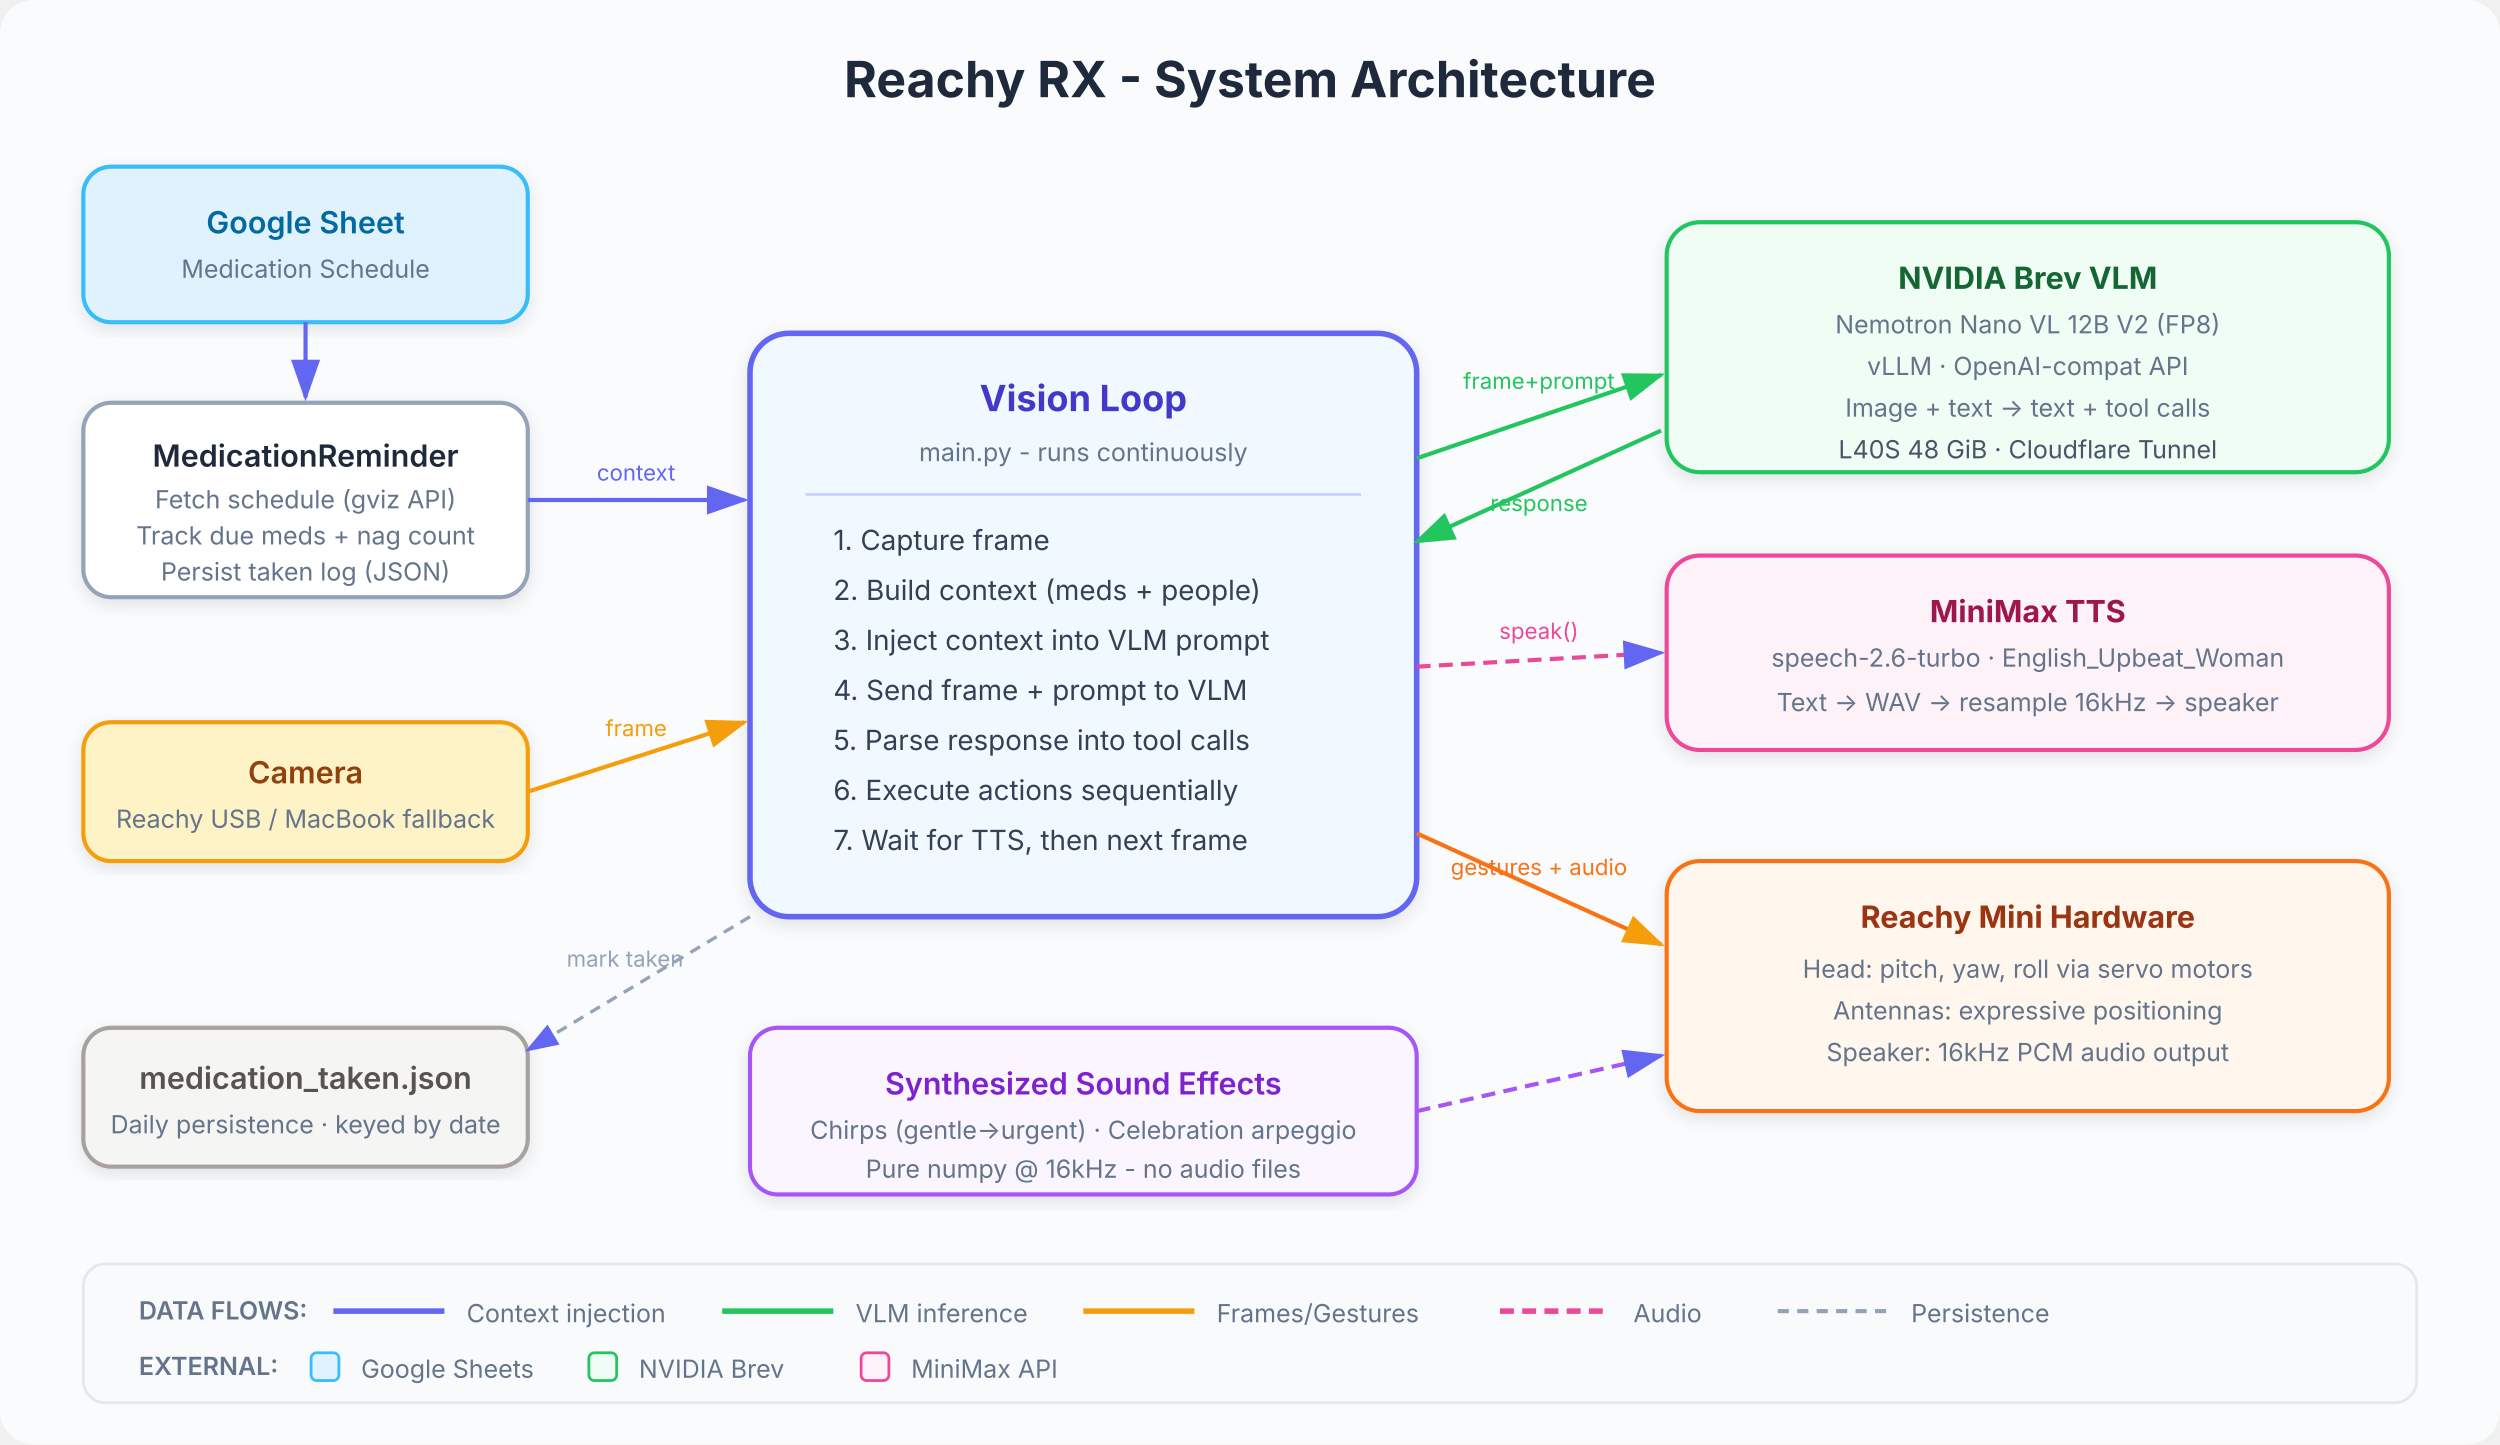
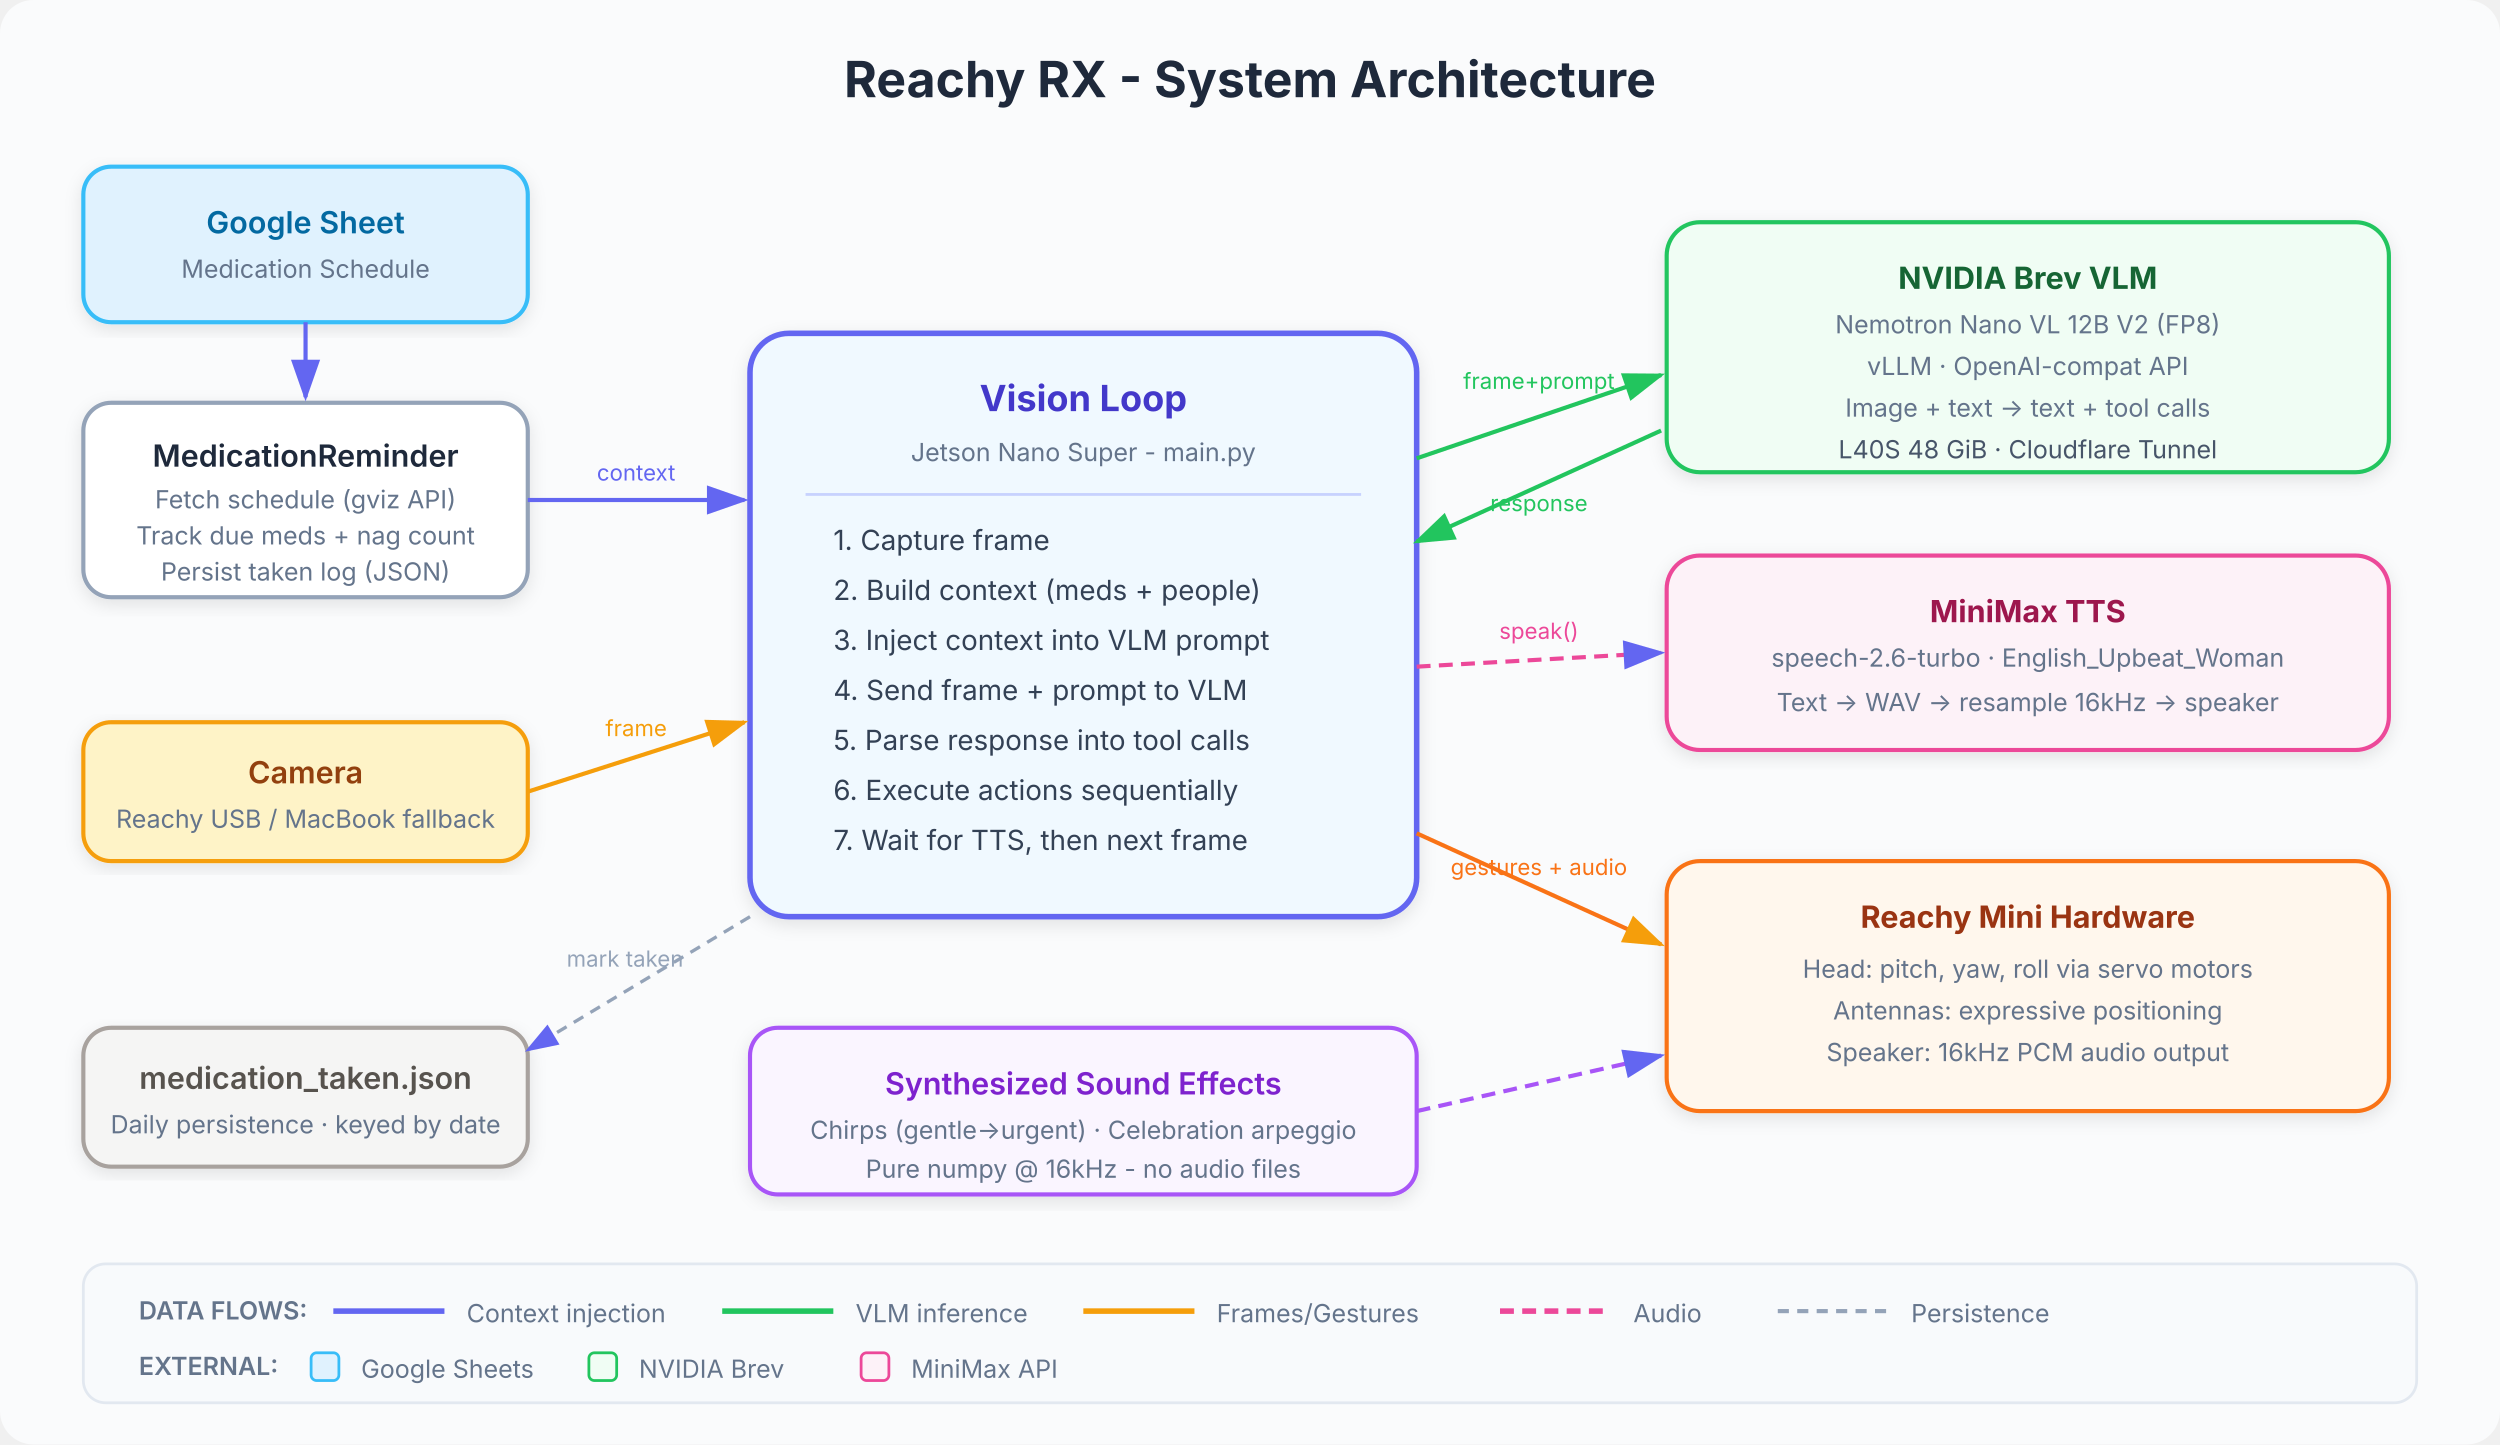
<svg xmlns="http://www.w3.org/2000/svg" viewBox="0 0 900 520" font-family="Inter, system-ui, -apple-system, sans-serif">
  <defs>
    <marker id="arrow" markerWidth="10" markerHeight="7" refX="9" refY="3.5" orient="auto">
      <polygon points="0 0, 10 3.5, 0 7" fill="#6366f1" />
    </marker>
    <marker id="arrow-green" markerWidth="10" markerHeight="7" refX="9" refY="3.5" orient="auto">
      <polygon points="0 0, 10 3.5, 0 7" fill="#22c55e" />
    </marker>
    <marker id="arrow-amber" markerWidth="10" markerHeight="7" refX="9" refY="3.5" orient="auto">
      <polygon points="0 0, 10 3.5, 0 7" fill="#f59e0b" />
    </marker>
    <filter id="shadow">
      <feDropShadow dx="0" dy="2" stdDeviation="3" flood-opacity="0.1" />
    </filter>
  </defs>
  <rect width="900" height="520" rx="12" fill="#fafbfc" />
  <text x="450" y="35" text-anchor="middle" font-size="18" font-weight="700" fill="#1e293b">Reachy RX - System Architecture</text>
  <rect x="30" y="60" width="160" height="56" rx="10" fill="#e0f2fe" stroke="#38bdf8" stroke-width="1.5" filter="url(#shadow)" />
  <text x="110" y="84" text-anchor="middle" font-size="11" font-weight="600" fill="#0369a1">Google Sheet</text>
  <text x="110" y="100" text-anchor="middle" font-size="9" fill="#64748b">Medication Schedule</text>
  <rect x="30" y="145" width="160" height="70" rx="10" fill="#fff" stroke="#94a3b8" stroke-width="1.5" filter="url(#shadow)" />
  <text x="110" y="168" text-anchor="middle" font-size="11" font-weight="600" fill="#1e293b">MedicationReminder</text>
  <text x="110" y="183" text-anchor="middle" font-size="9" fill="#64748b">Fetch schedule (gviz API)</text>
  <text x="110" y="196" text-anchor="middle" font-size="9" fill="#64748b">Track due meds + nag count</text>
  <text x="110" y="209" text-anchor="middle" font-size="9" fill="#64748b">Persist taken log (JSON)</text>
  <line x1="110" y1="116" x2="110" y2="143" stroke="#6366f1" stroke-width="1.5" marker-end="url(#arrow)" />
  <rect x="30" y="260" width="160" height="50" rx="10" fill="#fef3c7" stroke="#f59e0b" stroke-width="1.5" filter="url(#shadow)" />
  <text x="110" y="282" text-anchor="middle" font-size="11" font-weight="600" fill="#92400e">Camera</text>
  <text x="110" y="298" text-anchor="middle" font-size="9" fill="#64748b">Reachy USB / MacBook fallback</text>
  <rect x="270" y="120" width="240" height="210" rx="14" fill="#f0f9ff" stroke="#6366f1" stroke-width="2" filter="url(#shadow)" />
  <text x="390" y="148" text-anchor="middle" font-size="13" font-weight="700" fill="#4338ca">Vision Loop</text>
-   <text x="390" y="166" text-anchor="middle" font-size="9" fill="#64748b">main.py - runs continuously</text>
+   <text x="390" y="166" text-anchor="middle" font-size="9" fill="#64748b">Jetson Nano Super - main.py</text>
  <line x1="290" y1="178" x2="490" y2="178" stroke="#c7d2fe" stroke-width="1" />
  <text x="300" y="198" font-size="10" fill="#334155">1. Capture frame</text>
  <text x="300" y="216" font-size="10" fill="#334155">2. Build context (meds + people)</text>
  <text x="300" y="234" font-size="10" fill="#334155">3. Inject context into VLM prompt</text>
  <text x="300" y="252" font-size="10" fill="#334155">4. Send frame + prompt to VLM</text>
  <text x="300" y="270" font-size="10" fill="#334155">5. Parse response into tool calls</text>
  <text x="300" y="288" font-size="10" fill="#334155">6. Execute actions sequentially</text>
  <text x="300" y="306" font-size="10" fill="#334155">7. Wait for TTS, then next frame</text>
  <line x1="190" y1="180" x2="268" y2="180" stroke="#6366f1" stroke-width="1.5" marker-end="url(#arrow)" />
  <text x="229" y="173" text-anchor="middle" font-size="8" fill="#6366f1">context</text>
  <line x1="190" y1="285" x2="268" y2="260" stroke="#f59e0b" stroke-width="1.5" marker-end="url(#arrow-amber)" />
  <text x="229" y="265" text-anchor="middle" font-size="8" fill="#f59e0b">frame</text>
  <rect x="600" y="80" width="260" height="90" rx="12" fill="#f0fdf4" stroke="#22c55e" stroke-width="1.5" filter="url(#shadow)" />
  <text x="730" y="104" text-anchor="middle" font-size="11" font-weight="700" fill="#166534">NVIDIA Brev VLM</text>
  <text x="730" y="120" text-anchor="middle" font-size="9" fill="#64748b">Nemotron Nano VL 12B V2 (FP8)</text>
  <text x="730" y="135" text-anchor="middle" font-size="9" fill="#64748b">vLLM · OpenAI-compat API</text>
  <text x="730" y="150" text-anchor="middle" font-size="9" fill="#64748b">Image + text → text + tool calls</text>
  <text x="730" y="165" text-anchor="middle" font-size="9" fill="#475569">L40S 48 GiB · Cloudflare Tunnel</text>
  <line x1="510" y1="165" x2="598" y2="135" stroke="#22c55e" stroke-width="1.5" marker-end="url(#arrow-green)" />
  <text x="554" y="140" text-anchor="middle" font-size="8" fill="#22c55e">frame+prompt</text>
  <line x1="598" y1="155" x2="510" y2="195" stroke="#22c55e" stroke-width="1.5" marker-end="url(#arrow-green)" />
  <text x="554" y="184" text-anchor="middle" font-size="8" fill="#22c55e">response</text>
  <rect x="600" y="200" width="260" height="70" rx="12" fill="#fdf2f8" stroke="#ec4899" stroke-width="1.5" filter="url(#shadow)" />
  <text x="730" y="224" text-anchor="middle" font-size="11" font-weight="700" fill="#9d174d">MiniMax TTS</text>
  <text x="730" y="240" text-anchor="middle" font-size="9" fill="#64748b">speech-2.6-turbo · English_Upbeat_Woman</text>
  <text x="730" y="256" text-anchor="middle" font-size="9" fill="#64748b">Text → WAV → resample 16kHz → speaker</text>
  <line x1="510" y1="240" x2="598" y2="235" stroke="#ec4899" stroke-width="1.5" stroke-dasharray="5,3" marker-end="url(#arrow)" />
  <text x="554" y="230" text-anchor="middle" font-size="8" fill="#ec4899">speak()</text>
  <rect x="600" y="310" width="260" height="90" rx="12" fill="#fff7ed" stroke="#f97316" stroke-width="1.5" filter="url(#shadow)" />
  <text x="730" y="334" text-anchor="middle" font-size="11" font-weight="700" fill="#9a3412">Reachy Mini Hardware</text>
  <text x="730" y="352" text-anchor="middle" font-size="9" fill="#64748b">Head: pitch, yaw, roll via servo motors</text>
  <text x="730" y="367" text-anchor="middle" font-size="9" fill="#64748b">Antennas: expressive positioning</text>
  <text x="730" y="382" text-anchor="middle" font-size="9" fill="#64748b">Speaker: 16kHz PCM audio output</text>
  <line x1="510" y1="300" x2="598" y2="340" stroke="#f97316" stroke-width="1.5" marker-end="url(#arrow-amber)" />
  <text x="554" y="315" text-anchor="middle" font-size="8" fill="#f97316">gestures + audio</text>
  <rect x="270" y="370" width="240" height="60" rx="10" fill="#faf5ff" stroke="#a855f7" stroke-width="1.5" filter="url(#shadow)" />
  <text x="390" y="394" text-anchor="middle" font-size="11" font-weight="600" fill="#7e22ce">Synthesized Sound Effects</text>
  <text x="390" y="410" text-anchor="middle" font-size="9" fill="#64748b">Chirps (gentle→urgent) · Celebration arpeggio</text>
  <text x="390" y="424" text-anchor="middle" font-size="9" fill="#64748b">Pure numpy @ 16kHz - no audio files</text>
  <line x1="510" y1="400" x2="598" y2="380" stroke="#a855f7" stroke-width="1.5" stroke-dasharray="5,3" marker-end="url(#arrow)" />
  <rect x="30" y="370" width="160" height="50" rx="10" fill="#f5f5f4" stroke="#a8a29e" stroke-width="1.5" filter="url(#shadow)" />
  <text x="110" y="392" text-anchor="middle" font-size="11" font-weight="600" fill="#57534e">medication_taken.json</text>
  <text x="110" y="408" text-anchor="middle" font-size="9" fill="#64748b">Daily persistence · keyed by date</text>
  <line x1="270" y1="330" x2="190" y2="378" stroke="#94a3b8" stroke-width="1.2" stroke-dasharray="4,3" marker-end="url(#arrow)" />
  <text x="225" y="348" text-anchor="middle" font-size="8" fill="#94a3b8">mark taken</text>
  <rect x="30" y="455" width="840" height="50" rx="8" fill="#f8fafc" stroke="#e2e8f0" stroke-width="1" />
  <text x="50" y="475" font-size="9" font-weight="600" fill="#64748b">DATA FLOWS:</text>
  <line x1="120" y1="472" x2="160" y2="472" stroke="#6366f1" stroke-width="2" />
  <text x="168" y="476" font-size="9" fill="#64748b">Context injection</text>
  <line x1="260" y1="472" x2="300" y2="472" stroke="#22c55e" stroke-width="2" />
  <text x="308" y="476" font-size="9" fill="#64748b">VLM inference</text>
  <line x1="390" y1="472" x2="430" y2="472" stroke="#f59e0b" stroke-width="2" />
  <text x="438" y="476" font-size="9" fill="#64748b">Frames/Gestures</text>
  <line x1="540" y1="472" x2="580" y2="472" stroke="#ec4899" stroke-width="2" stroke-dasharray="5,3" />
  <text x="588" y="476" font-size="9" fill="#64748b">Audio</text>
  <line x1="640" y1="472" x2="680" y2="472" stroke="#94a3b8" stroke-width="1.5" stroke-dasharray="4,3" />
  <text x="688" y="476" font-size="9" fill="#64748b">Persistence</text>
  <text x="50" y="495" font-size="9" font-weight="600" fill="#64748b">EXTERNAL:</text>
  <rect x="112" y="487" width="10" height="10" rx="2" fill="#e0f2fe" stroke="#38bdf8" stroke-width="1" />
  <text x="130" y="496" font-size="9" fill="#64748b">Google Sheets</text>
  <rect x="212" y="487" width="10" height="10" rx="2" fill="#f0fdf4" stroke="#22c55e" stroke-width="1" />
  <text x="230" y="496" font-size="9" fill="#64748b">NVIDIA Brev</text>
  <rect x="310" y="487" width="10" height="10" rx="2" fill="#fdf2f8" stroke="#ec4899" stroke-width="1" />
  <text x="328" y="496" font-size="9" fill="#64748b">MiniMax API</text>
</svg>
